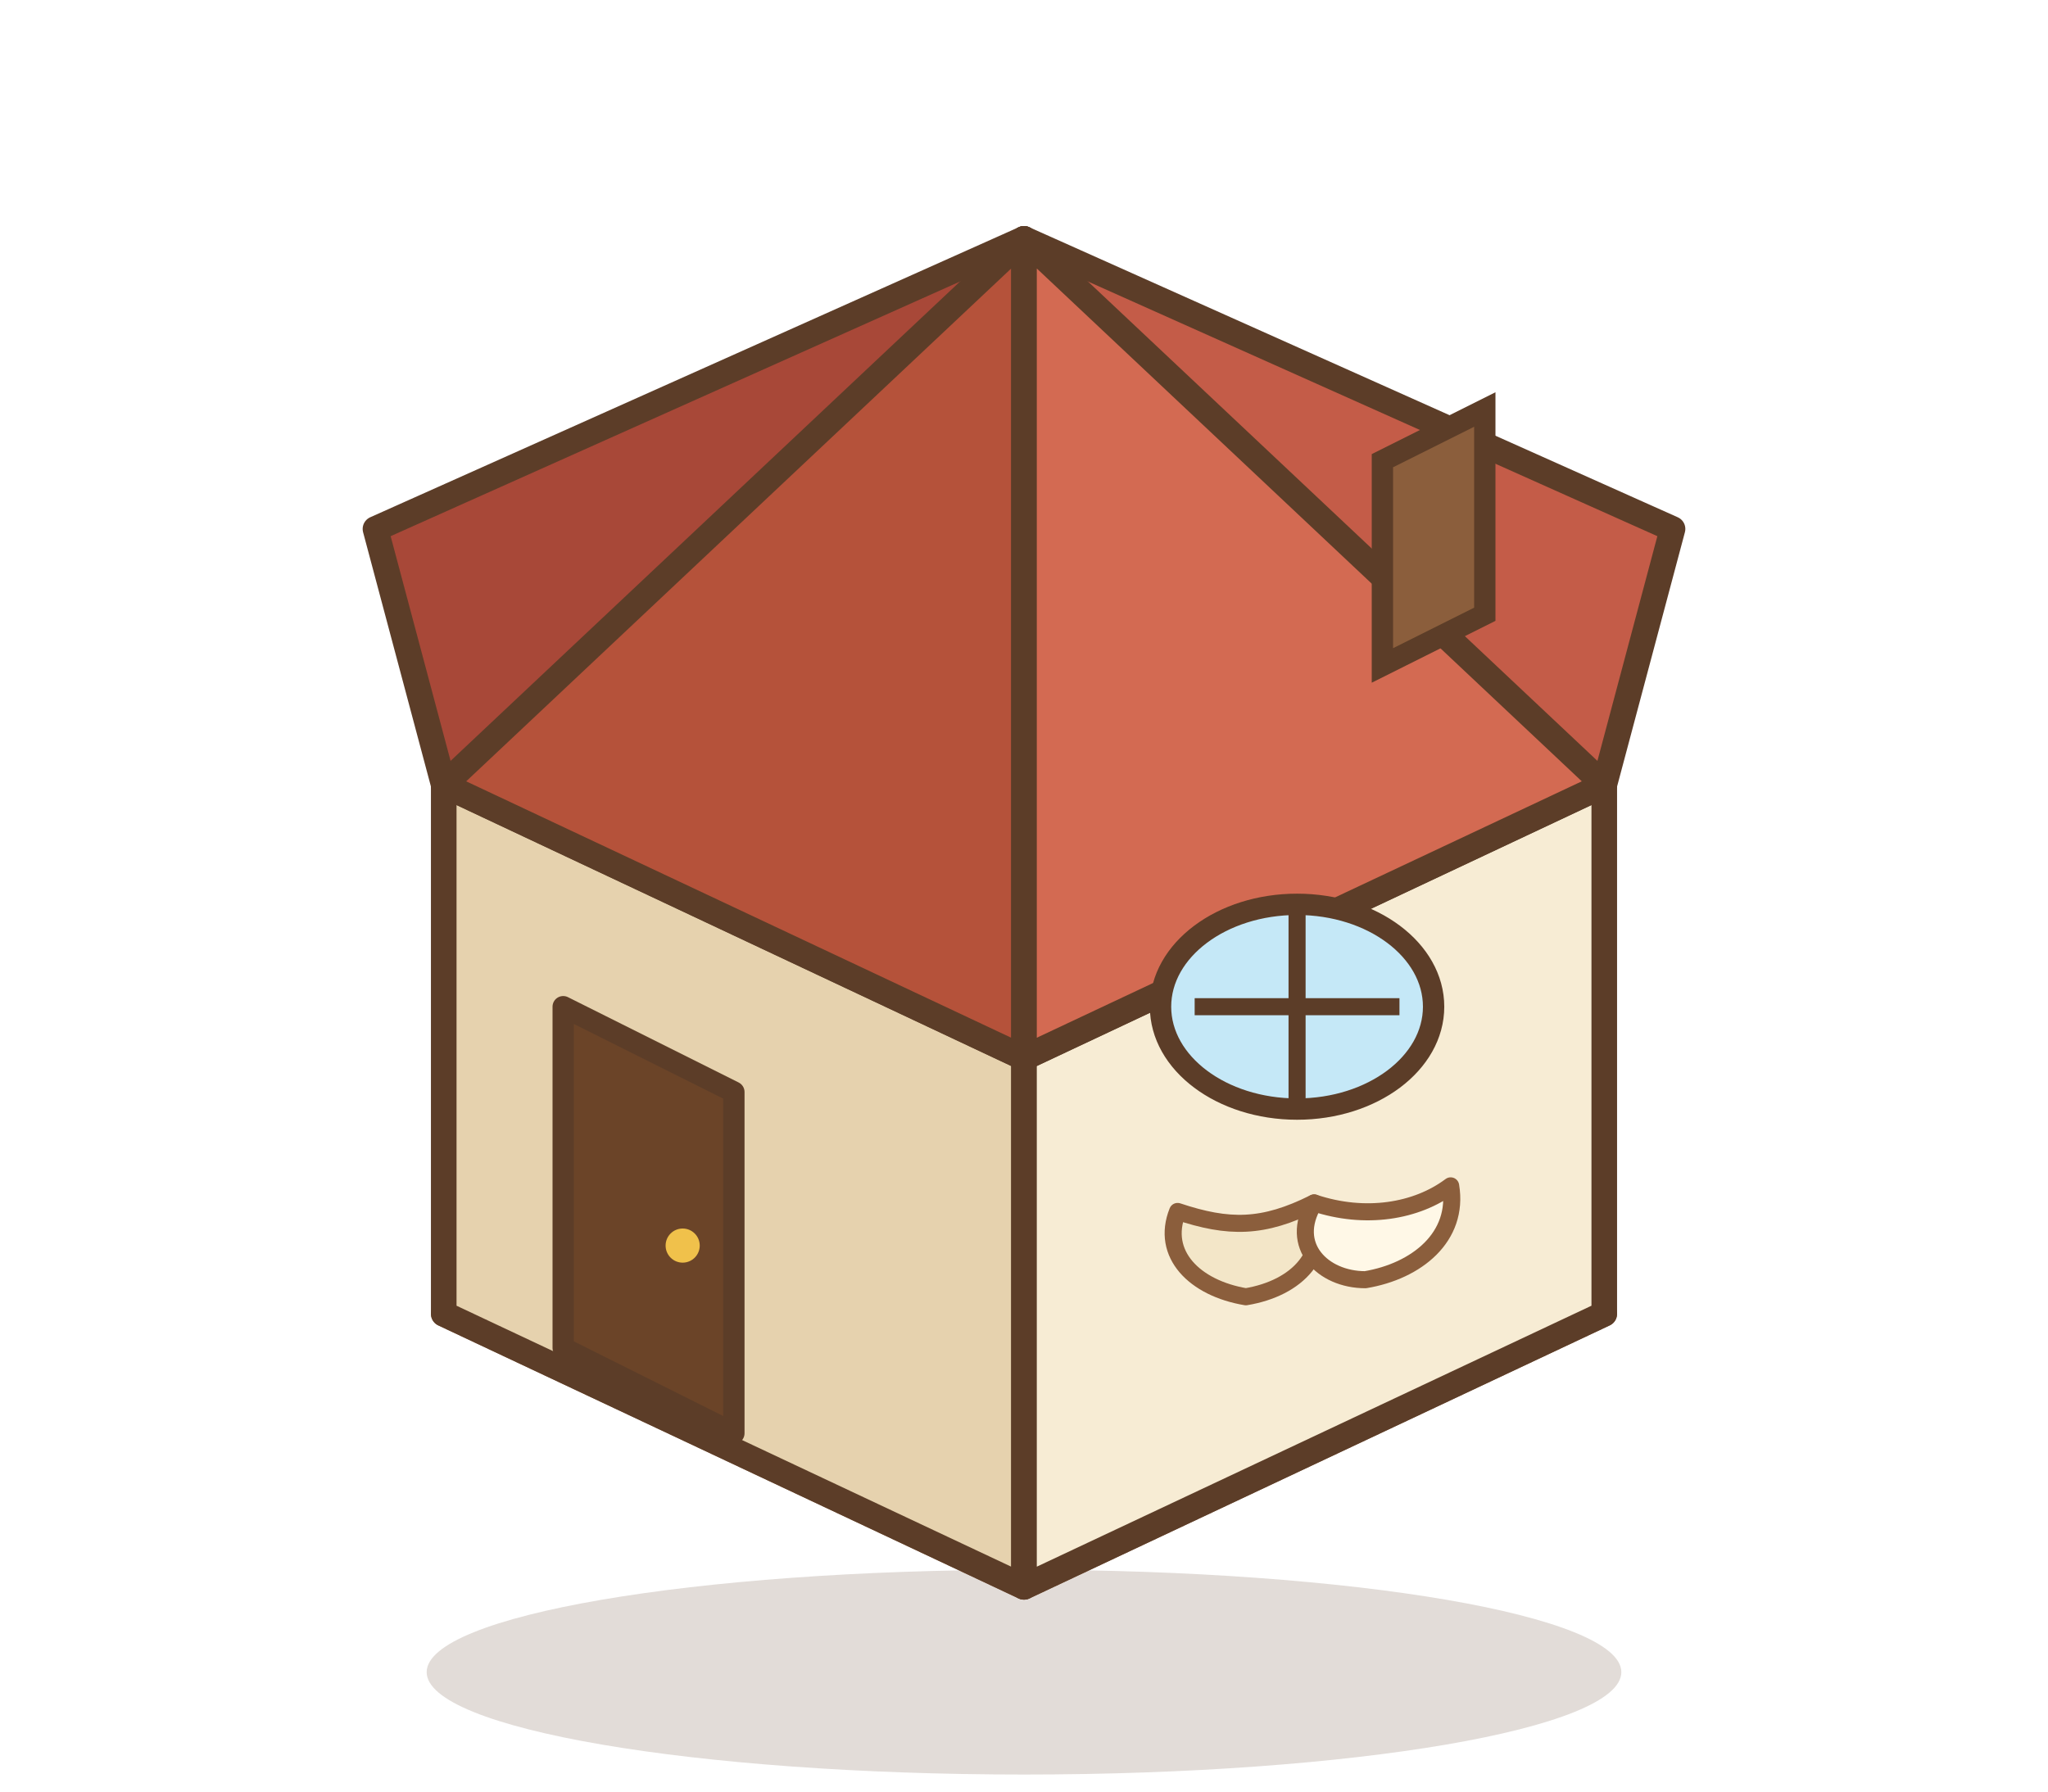
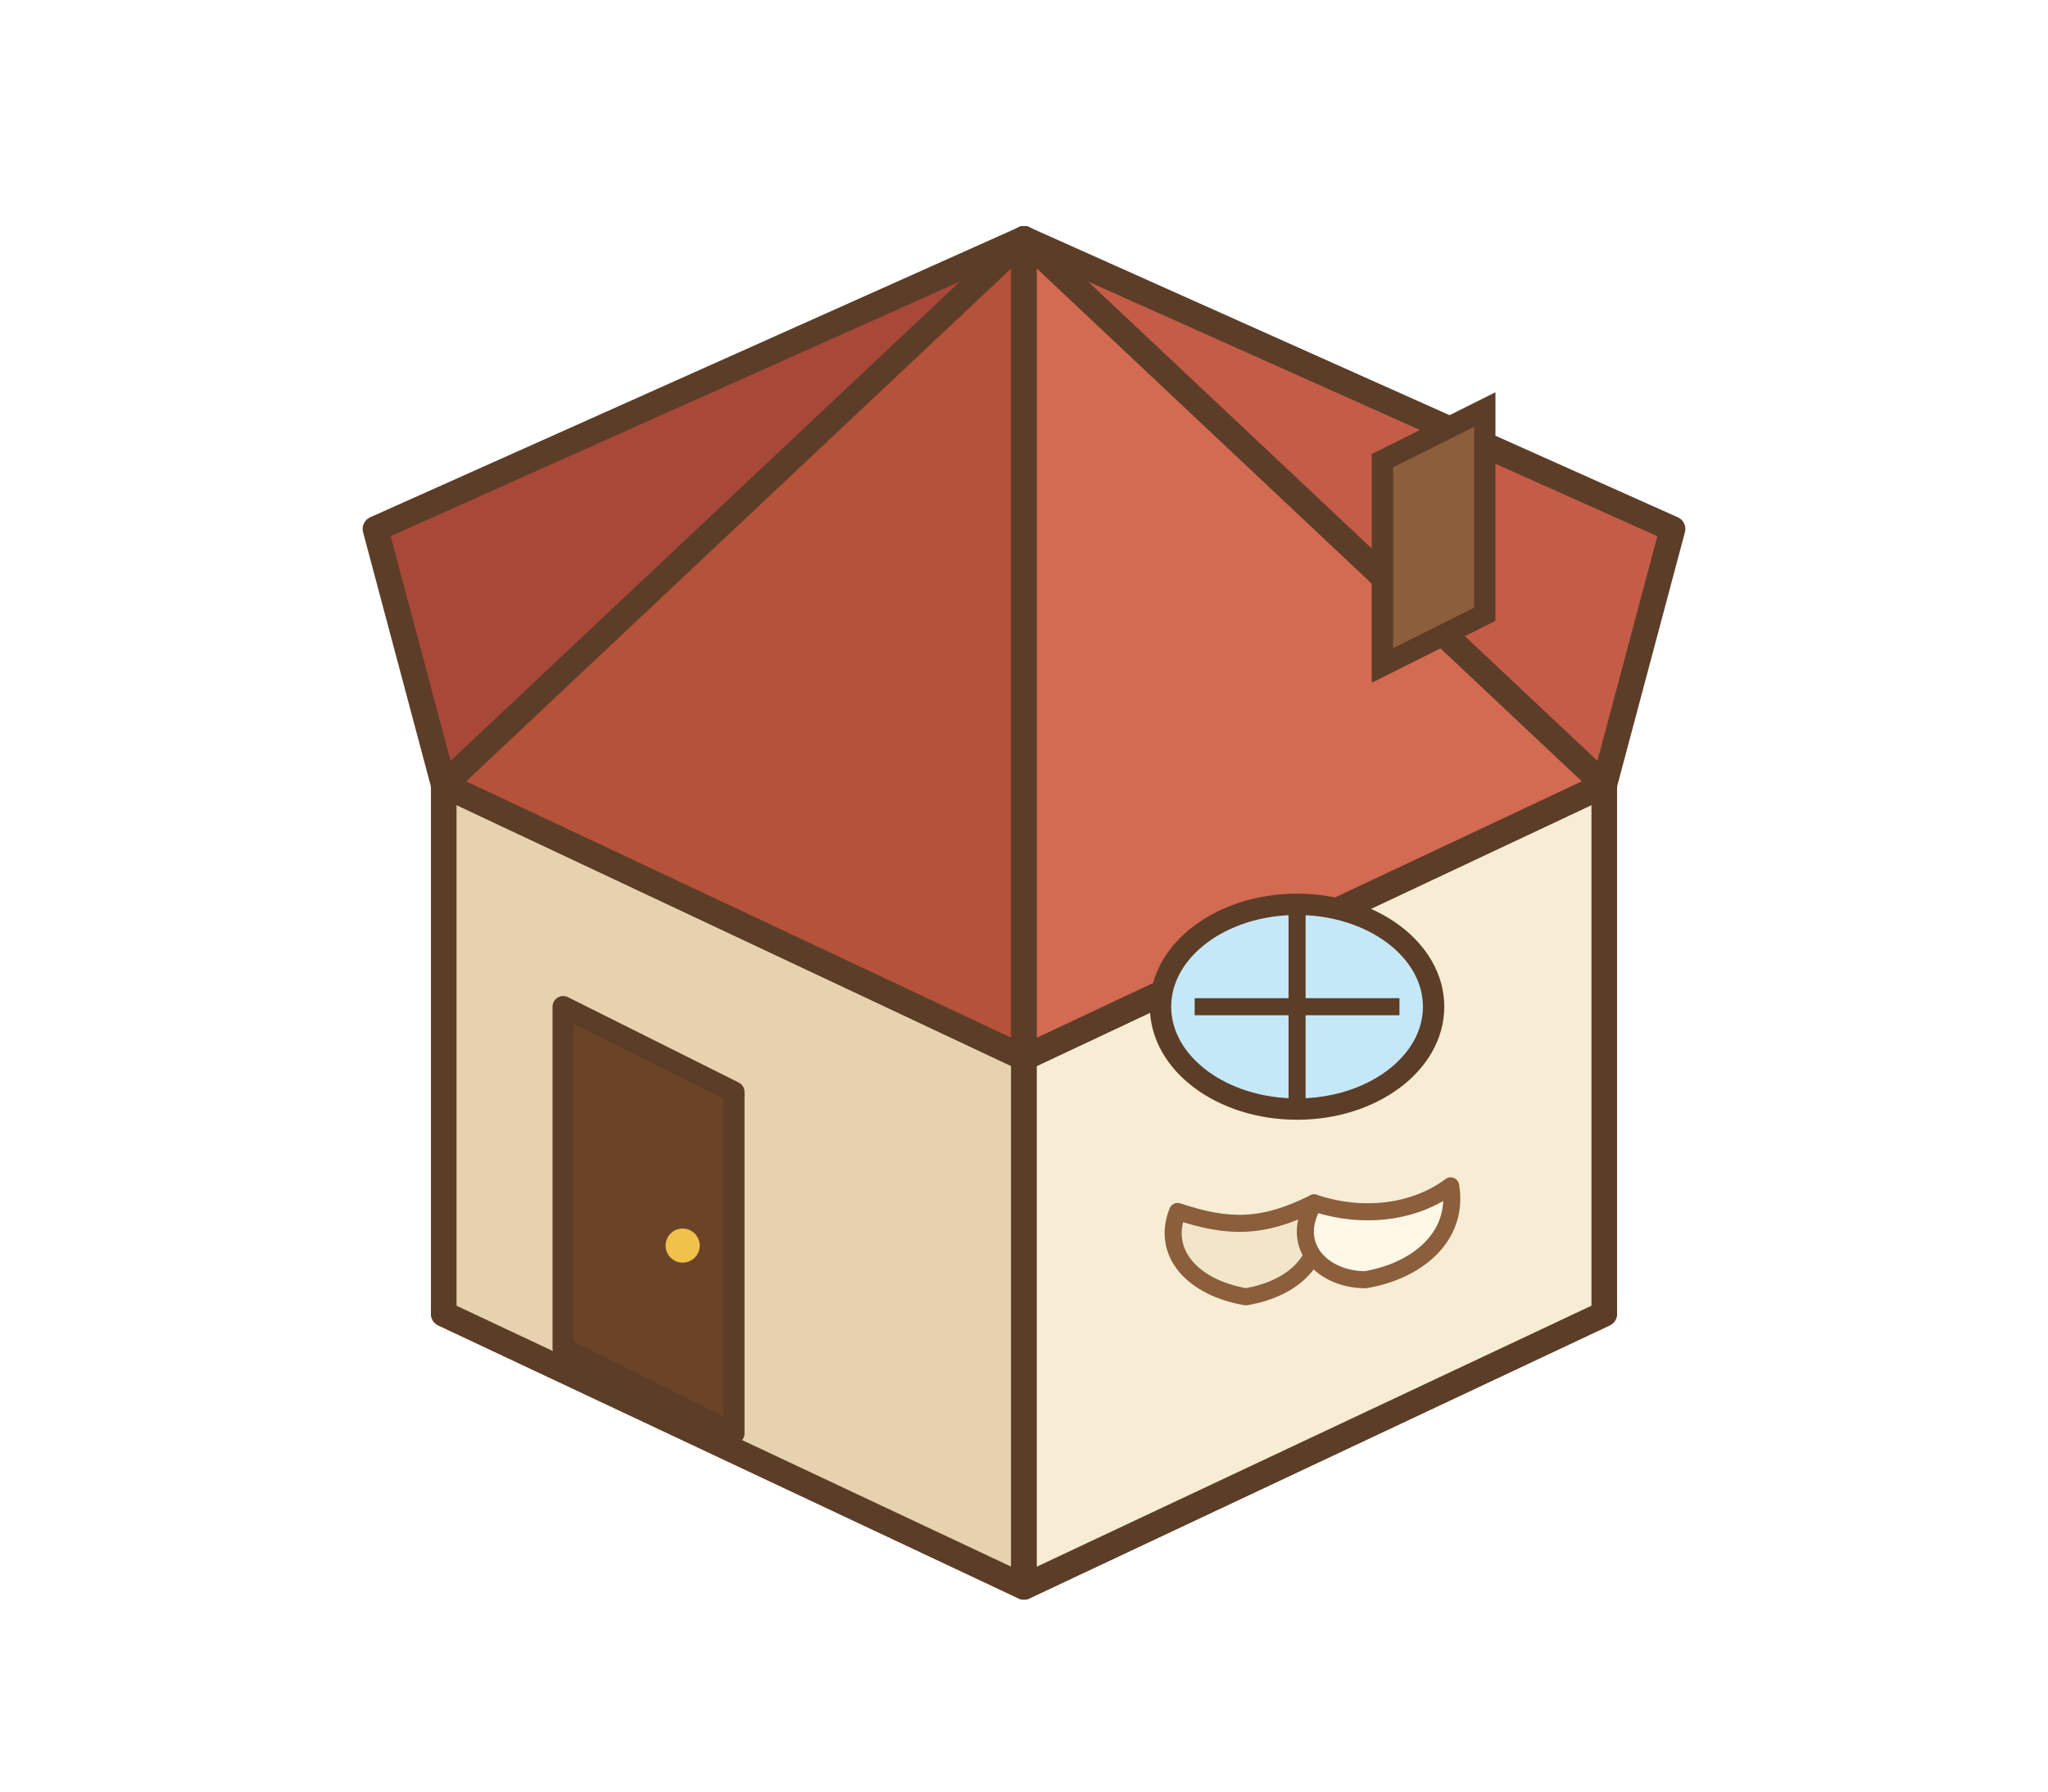
<svg xmlns="http://www.w3.org/2000/svg" viewBox="0 0 240 210" fill="none">
-   <ellipse cx="120" cy="196" rx="70" ry="12" fill="#5c3d28" opacity=".18" />
  <polygon points="120,186 188,154 120,122 52,154" fill="#e4d2a4" stroke="#8b5e3c" stroke-width="3" stroke-linejoin="round" />
  <polygon points="120,186 52,154 52,92 120,124" fill="#e6d2ae" stroke="#5c3d28" stroke-width="3" stroke-linejoin="round" />
  <polygon points="120,186 188,154 188,92 120,124" fill="#f7ecd4" stroke="#5c3d28" stroke-width="3" stroke-linejoin="round" />
  <polygon points="52,92 120,58 120,28 44,62" fill="#a84838" stroke="#5c3d28" stroke-width="3" stroke-linejoin="round" />
  <polygon points="188,92 120,58 120,28 196,62" fill="#c45c48" stroke="#5c3d28" stroke-width="3" stroke-linejoin="round" />
  <polygon points="52,92 120,124 120,28" fill="#b5523a" stroke="#5c3d28" stroke-width="3" stroke-linejoin="round" />
  <polygon points="188,92 120,124 120,28" fill="#d36a52" stroke="#5c3d28" stroke-width="3" stroke-linejoin="round" />
  <polygon points="86,168 66,158 66,118 86,128" fill="#6b4428" stroke="#5c3d28" stroke-width="2.5" stroke-linejoin="round" />
  <circle cx="80" cy="146" r="2" fill="#f0c14b" />
  <ellipse cx="152" cy="118" rx="16" ry="12" fill="#c5e8f7" stroke="#5c3d28" stroke-width="2.5" />
  <path d="M152 106v24M140 118h24" stroke="#5c3d28" stroke-width="2" />
  <path d="M138 142c6 2 10 2 16-1 2 6-2 10-8 11-6-1-10-5-8-10Z" fill="#f3e6c8" stroke="#8b5e3c" stroke-width="2" stroke-linejoin="round" />
  <path d="M154 141c6 2 12 1 16-2 1 6-4 10-10 11-5 0-9-4-6-9Z" fill="#fff8e7" stroke="#8b5e3c" stroke-width="2" stroke-linejoin="round" />
  <polygon points="162,78 174,72 174,48 162,54" fill="#8b5e3c" stroke="#5c3d28" stroke-width="2.5" />
</svg>
